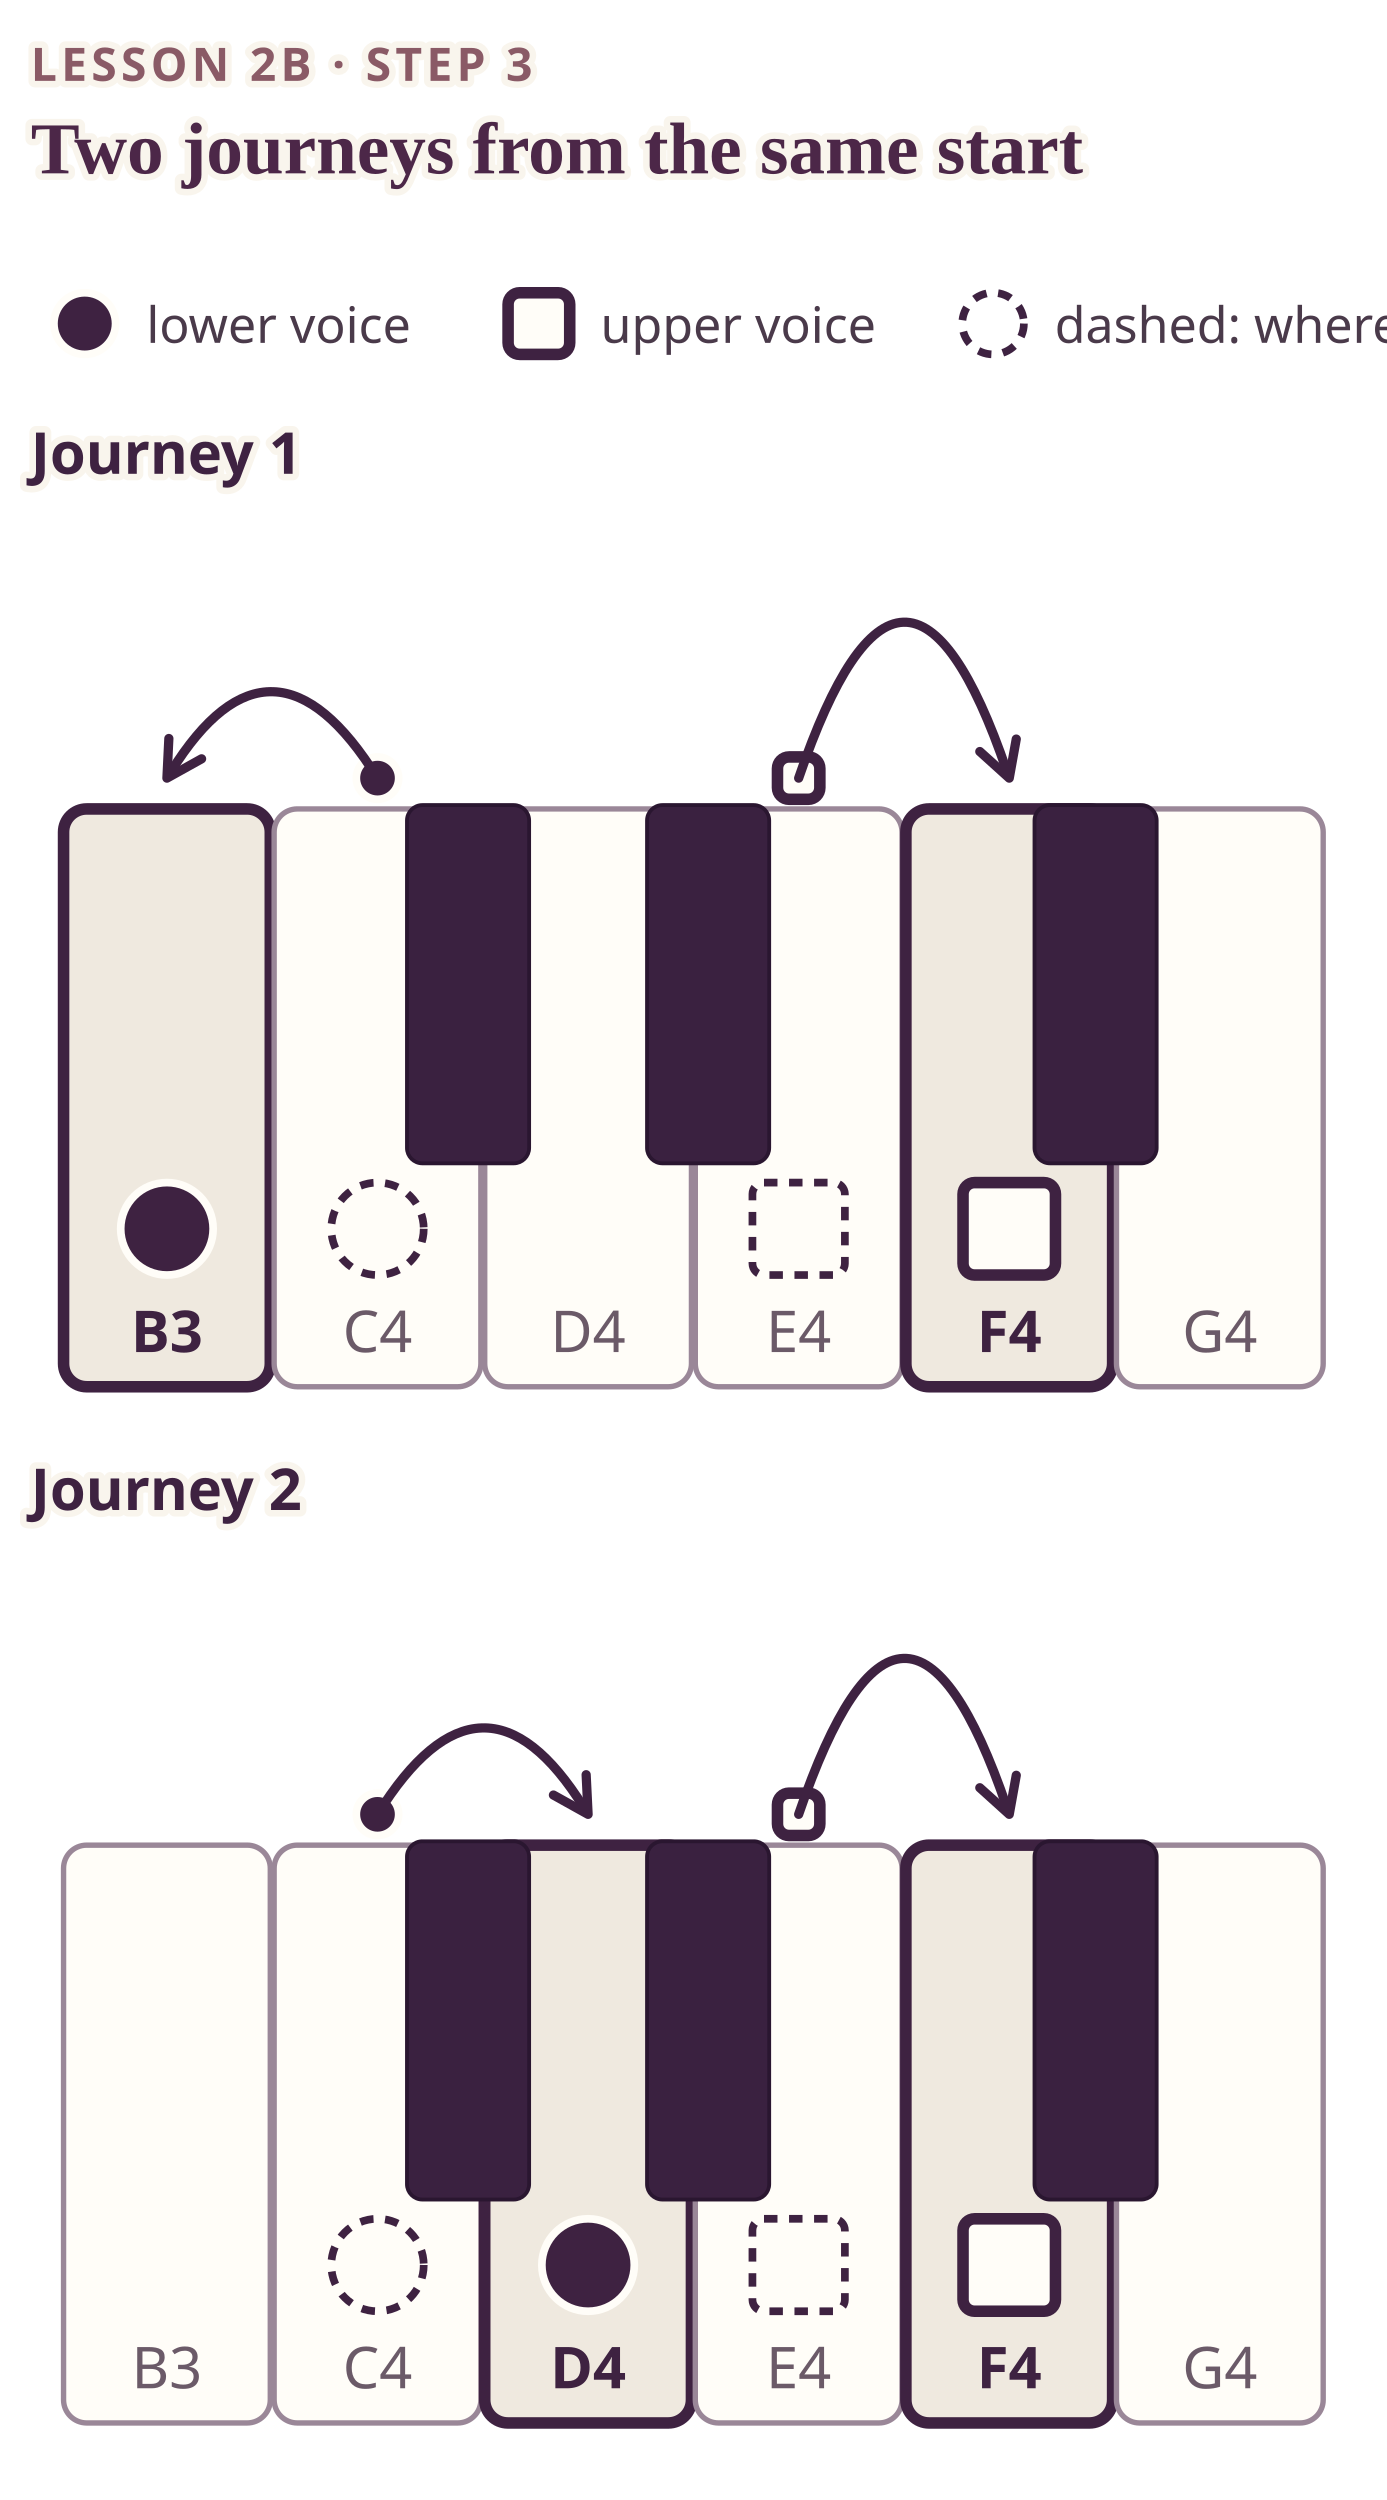
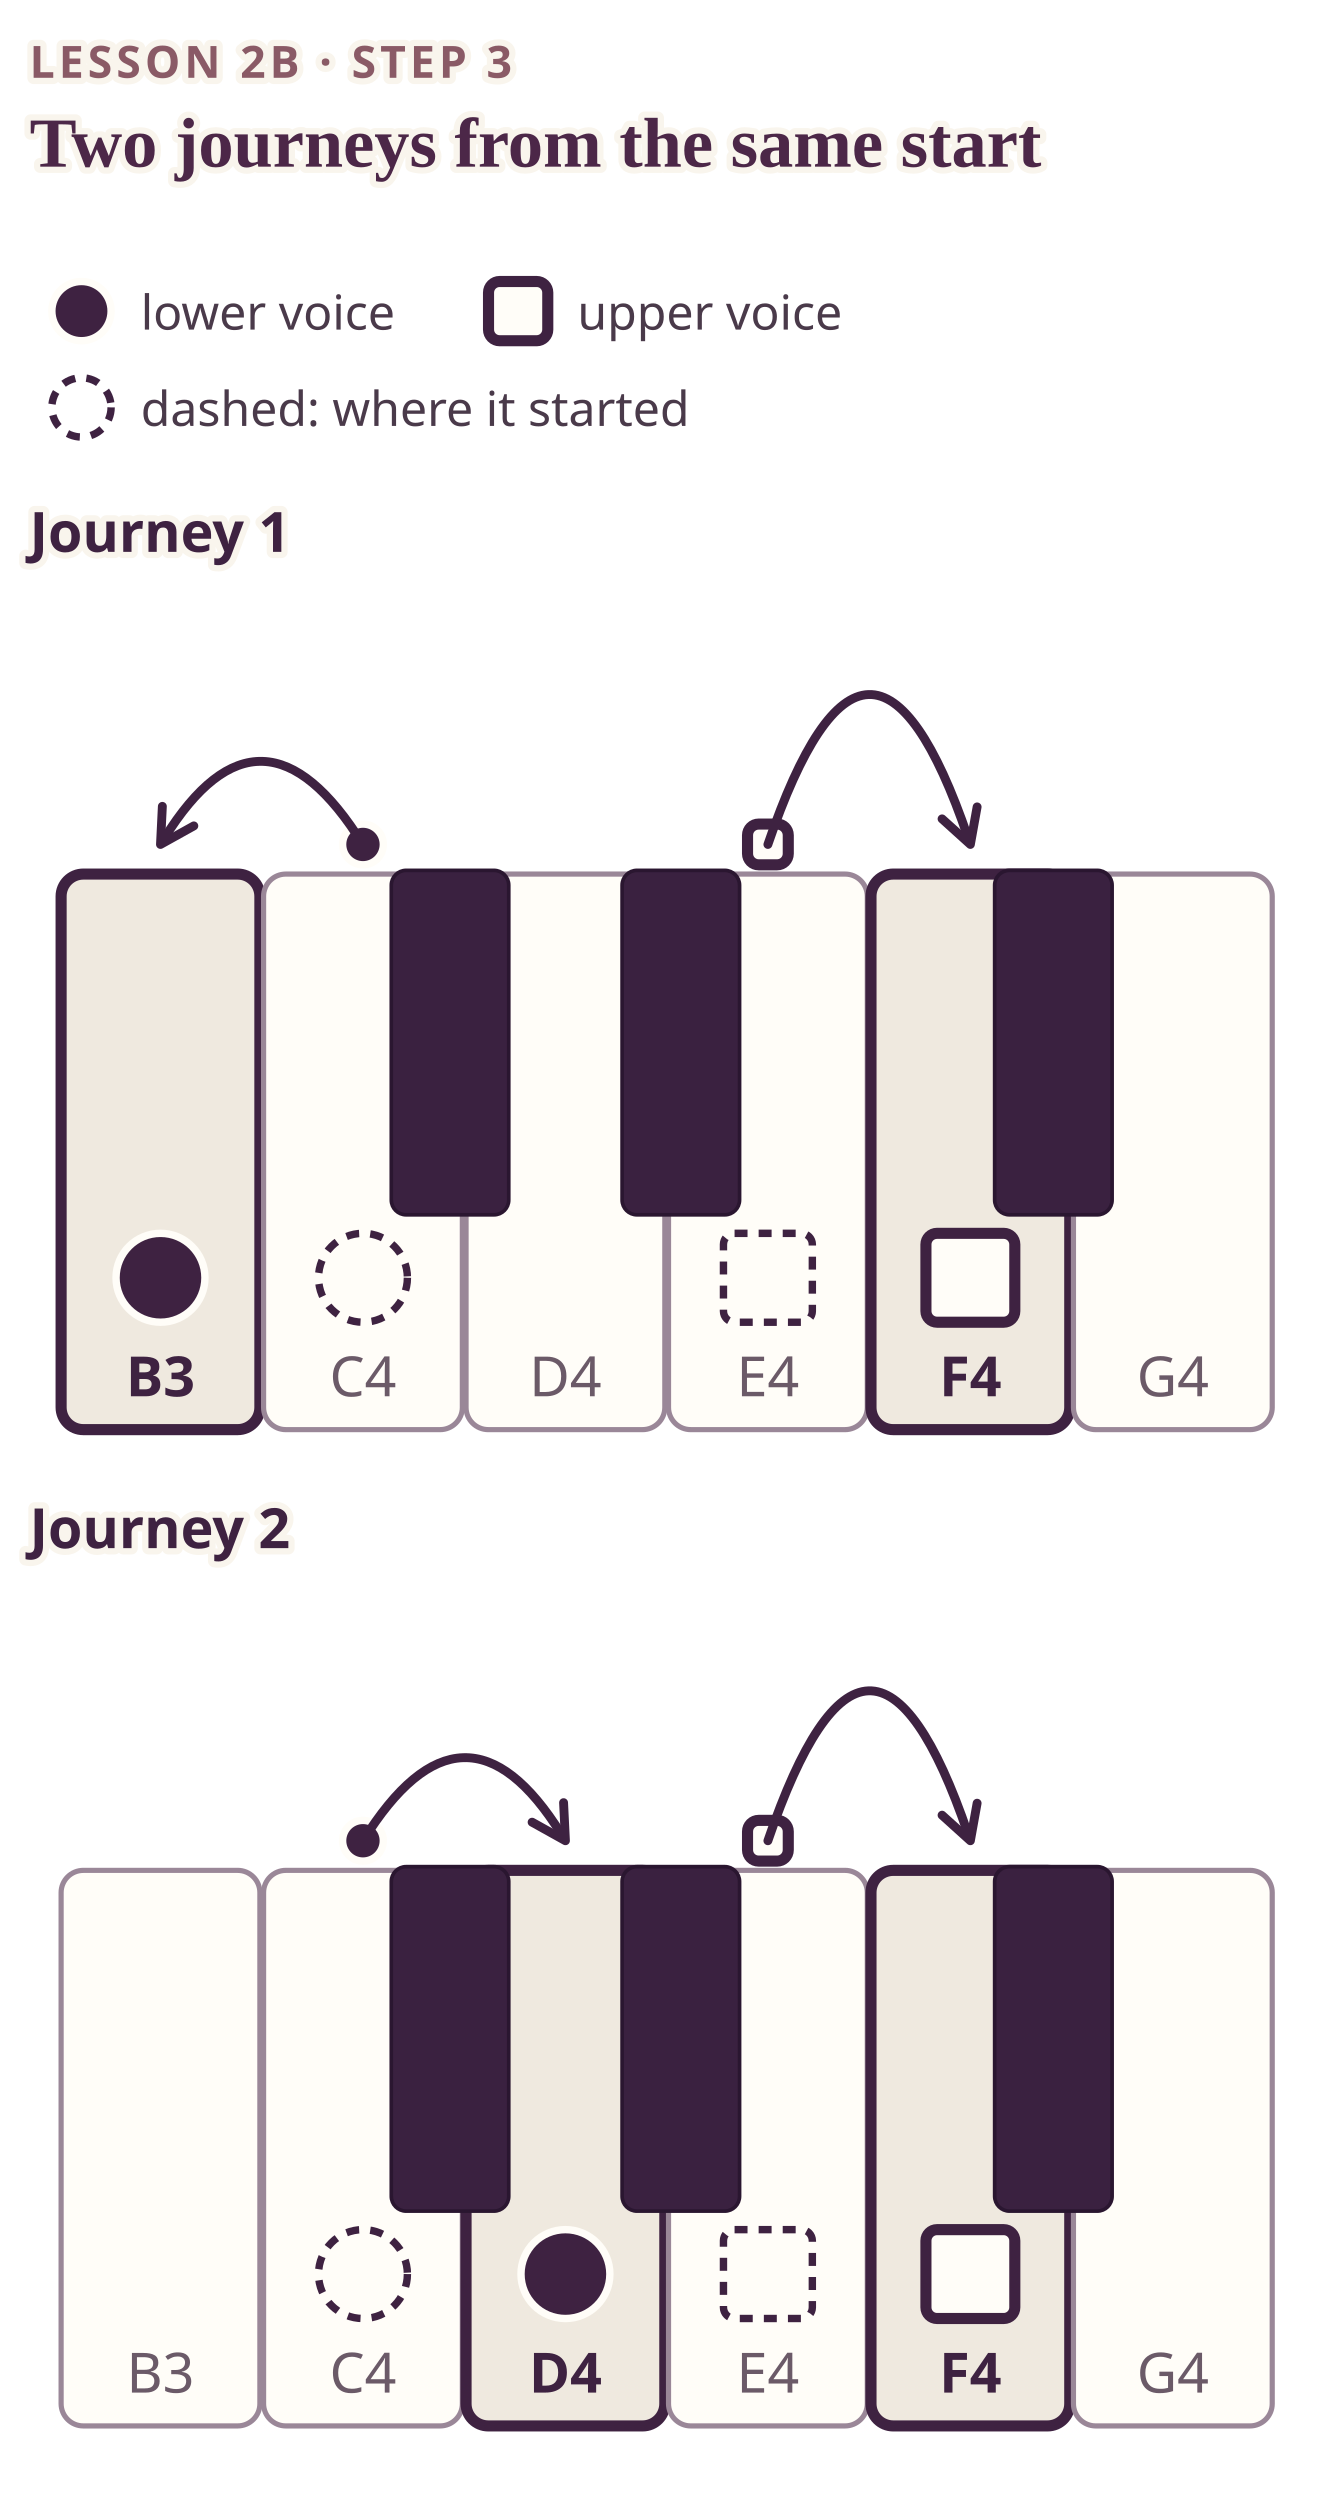
- <svg xmlns="http://www.w3.org/2000/svg" viewBox="0 0 360 649" width="360" height="649" role="img" aria-labelledby="m07-2b-01b-narrow-t m07-2b-01b-narrow-d">
+ <svg xmlns="http://www.w3.org/2000/svg" viewBox="0 0 360 675" width="360" height="675" role="img" aria-labelledby="m07-2b-01b-narrow-t m07-2b-01b-narrow-d">
  <defs>
    <linearGradient id="m07-2b-01b-narrow-w" x1="0" y1="0" x2="0" y2="1">
      <stop offset="0" stop-color="#fffdf8" />
      <stop offset=".78" stop-color="#f7efe2" />
      <stop offset="1" stop-color="#eadfcd" />
    </linearGradient>
    <linearGradient id="m07-2b-01b-narrow-b" x1="0" y1="0" x2="0" y2="1">
      <stop offset="0" stop-color="#4a2a4d" />
      <stop offset=".85" stop-color="#2a1630" />
      <stop offset="1" stop-color="#3a2140" />
    </linearGradient>
    <radialGradient id="m07-2b-01b-narrow-home" cx=".5" cy=".82" r=".75">
      <stop offset="0" stop-color="#ffd98a" />
      <stop offset=".55" stop-color="#f6b94f" />
      <stop offset="1" stop-color="#f3a53a" stop-opacity=".92" />
    </radialGradient>
    <radialGradient id="m07-2b-01b-narrow-lower" cx=".5" cy=".82" r=".75">
      <stop offset="0" stop-color="#ffe0a6" />
      <stop offset="1" stop-color="#f3b25a" />
    </radialGradient>
    <radialGradient id="m07-2b-01b-narrow-upper" cx=".5" cy=".82" r=".75">
      <stop offset="0" stop-color="#bfe7e2" />
      <stop offset="1" stop-color="#8fcdc6" />
    </radialGradient>
    <linearGradient id="m07-2b-01b-narrow-shared" x1="0" y1="0" x2="1" y2="0">
      <stop offset="0" stop-color="#f6c46a" />
      <stop offset=".5" stop-color="#efe6c4" />
      <stop offset="1" stop-color="#8fcdc6" />
    </linearGradient>
    <filter id="m07-2b-01b-narrow-glow" x="-40%" y="-20%" width="180%" height="150%">
      <feGaussianBlur stdDeviation="9" />
    </filter>
  </defs>
  <g transform="translate(8 8)">
    <g transform="translate(0 0)">
      <text x="0" y="13" font-family="ui-sans-serif, system-ui, 'Segoe UI', sans-serif" font-size="12" font-weight="700" text-anchor="start" fill="#8a5a66" letter-spacing="1.1" stroke="#f9f5ed" stroke-width="3.4" stroke-linejoin="round" paint-order="stroke fill">LESSON 2B · STEP 3</text>
      <text x="0" y="37" font-family="Georgia, 'Times New Roman', serif" font-size="19" font-weight="600" text-anchor="start" fill="#4C2748" stroke="#f9f5ed" stroke-width="3.4" stroke-linejoin="round" paint-order="stroke fill">Two journeys from the same start</text>
    </g>
    <g transform="translate(0 63)">
      <circle cx="14" cy="13" r="8" fill="#3e2241" stroke="#fffdf8" stroke-width="2" />
      <text x="30" y="18" font-family="ui-sans-serif, system-ui, 'Segoe UI', sans-serif" font-size="13" font-weight="400" text-anchor="start" fill="#4a3a4a">lower voice</text>
      <rect x="123.9" y="5" width="16" height="16" rx="3" fill="#fffdf8" stroke="#3e2241" stroke-width="3" />
      <text x="147.9" y="18" font-family="ui-sans-serif, system-ui, 'Segoe UI', sans-serif" font-size="13" font-weight="400" text-anchor="start" fill="#4a3a4a">upper voice</text>
-       <circle cx="249.8" cy="13" r="8" fill="none" stroke="#3e2241" stroke-width="2" stroke-dasharray="3.5 3" />
-       <text x="265.8" y="18" font-family="ui-sans-serif, system-ui, 'Segoe UI', sans-serif" font-size="13" font-weight="400" text-anchor="start" fill="#4a3a4a">dashed: where it started</text>
+       <circle cx="14" cy="39" r="8" fill="none" stroke="#3e2241" stroke-width="2" stroke-dasharray="3.5 3" />
+       <text x="30" y="44" font-family="ui-sans-serif, system-ui, 'Segoe UI', sans-serif" font-size="13" font-weight="400" text-anchor="start" fill="#4a3a4a">dashed: where it started</text>
    </g>
-     <g transform="translate(0 101)">
+     <g transform="translate(0 127)">
      <text x="0" y="14" font-family="ui-sans-serif, system-ui, 'Segoe UI', sans-serif" font-size="15" font-weight="700" text-anchor="start" fill="#3e2241" stroke="#f9f5ed" stroke-width="3.4" stroke-linejoin="round" paint-order="stroke fill">Journey 1</text>
    </g>
-     <g transform="translate(0 138)">
+     <g transform="translate(0 164)">
      <rect x="8.5" y="64" width="53.667" height="150" rx="6" fill="#efe9df" stroke="#3e2241" stroke-width="3" />
      <rect x="63.167" y="64" width="53.667" height="150" rx="6" fill="#fffdf8" stroke="#9a8798" stroke-width="1.4" />
      <rect x="117.833" y="64" width="53.667" height="150" rx="6" fill="#fffdf8" stroke="#9a8798" stroke-width="1.4" />
      <rect x="172.5" y="64" width="53.667" height="150" rx="6" fill="#fffdf8" stroke="#9a8798" stroke-width="1.4" />
      <rect x="227.167" y="64" width="53.667" height="150" rx="6" fill="#efe9df" stroke="#3e2241" stroke-width="3" />
      <rect x="281.833" y="64" width="53.667" height="150" rx="6" fill="#fffdf8" stroke="#9a8798" stroke-width="1.4" />
      <rect x="97.653" y="63" width="31.707" height="93" rx="4" fill="#3a2140" stroke="#2a1630" stroke-width="1" />
      <rect x="159.973" y="63" width="31.707" height="93" rx="4" fill="#3a2140" stroke="#2a1630" stroke-width="1" />
      <rect x="260.56" y="63" width="31.707" height="93" rx="4" fill="#3a2140" stroke="#2a1630" stroke-width="1" />
      <text x="35.333" y="205" font-family="ui-sans-serif, system-ui, 'Segoe UI', sans-serif" font-size="15" font-weight="700" text-anchor="middle" fill="#3e2241">B3</text>
      <text x="90" y="205" font-family="ui-sans-serif, system-ui, 'Segoe UI', sans-serif" font-size="15" font-weight="500" text-anchor="middle" fill="#6b5a68">C4</text>
      <text x="144.667" y="205" font-family="ui-sans-serif, system-ui, 'Segoe UI', sans-serif" font-size="15" font-weight="500" text-anchor="middle" fill="#6b5a68">D4</text>
      <text x="199.333" y="205" font-family="ui-sans-serif, system-ui, 'Segoe UI', sans-serif" font-size="15" font-weight="500" text-anchor="middle" fill="#6b5a68">E4</text>
      <text x="254" y="205" font-family="ui-sans-serif, system-ui, 'Segoe UI', sans-serif" font-size="15" font-weight="700" text-anchor="middle" fill="#3e2241">F4</text>
      <text x="308.667" y="205" font-family="ui-sans-serif, system-ui, 'Segoe UI', sans-serif" font-size="15" font-weight="500" text-anchor="middle" fill="#6b5a68">G4</text>
      <circle cx="90" cy="173" r="12" fill="none" stroke="#3e2241" stroke-width="2" stroke-dasharray="3.5 3" />
      <circle cx="35.333" cy="173" r="12" fill="#3e2241" stroke="#fffdf8" stroke-width="2" />
      <rect x="187.333" y="161" width="24" height="24" rx="3" fill="none" stroke="#3e2241" stroke-width="2" stroke-dasharray="3.5 3" />
      <rect x="242" y="161" width="24" height="24" rx="3" fill="#fffdf8" stroke="#3e2241" stroke-width="3" />
      <circle cx="90" cy="56" r="5.5" fill="#3e2241" stroke="#fffdf8" stroke-width="2" />
      <path d="M90 56 Q62.667 12 36.389 54.301" fill="none" stroke="#3e2241" stroke-width="2.4" stroke-linecap="round" />
      <path d="M35.333 56 l0.502 -10.283 M35.333 56 l8.996 -5.007" stroke="#3e2241" stroke-width="2.4" stroke-linecap="round" />
      <rect x="193.833" y="50.5" width="11" height="11" rx="3" fill="#fffdf8" stroke="#3e2241" stroke-width="3" />
      <path d="M199.333 56 Q226.667 -24 253.353 54.107" fill="none" stroke="#3e2241" stroke-width="2.4" stroke-linecap="round" />
      <path d="M254 56 l-7.641 -6.9 M254 56 l1.822 -10.133" stroke="#3e2241" stroke-width="2.4" stroke-linecap="round" />
    </g>
-     <g transform="translate(0 370)">
+     <g transform="translate(0 396)">
      <text x="0" y="14" font-family="ui-sans-serif, system-ui, 'Segoe UI', sans-serif" font-size="15" font-weight="700" text-anchor="start" fill="#3e2241" stroke="#f9f5ed" stroke-width="3.4" stroke-linejoin="round" paint-order="stroke fill">Journey 2</text>
    </g>
-     <g transform="translate(0 407)">
+     <g transform="translate(0 433)">
      <rect x="8.5" y="64" width="53.667" height="150" rx="6" fill="#fffdf8" stroke="#9a8798" stroke-width="1.4" />
      <rect x="63.167" y="64" width="53.667" height="150" rx="6" fill="#fffdf8" stroke="#9a8798" stroke-width="1.4" />
      <rect x="117.833" y="64" width="53.667" height="150" rx="6" fill="#efe9df" stroke="#3e2241" stroke-width="3" />
      <rect x="172.5" y="64" width="53.667" height="150" rx="6" fill="#fffdf8" stroke="#9a8798" stroke-width="1.4" />
      <rect x="227.167" y="64" width="53.667" height="150" rx="6" fill="#efe9df" stroke="#3e2241" stroke-width="3" />
      <rect x="281.833" y="64" width="53.667" height="150" rx="6" fill="#fffdf8" stroke="#9a8798" stroke-width="1.4" />
      <rect x="97.653" y="63" width="31.707" height="93" rx="4" fill="#3a2140" stroke="#2a1630" stroke-width="1" />
      <rect x="159.973" y="63" width="31.707" height="93" rx="4" fill="#3a2140" stroke="#2a1630" stroke-width="1" />
      <rect x="260.56" y="63" width="31.707" height="93" rx="4" fill="#3a2140" stroke="#2a1630" stroke-width="1" />
      <text x="35.333" y="205" font-family="ui-sans-serif, system-ui, 'Segoe UI', sans-serif" font-size="15" font-weight="500" text-anchor="middle" fill="#6b5a68">B3</text>
      <text x="90" y="205" font-family="ui-sans-serif, system-ui, 'Segoe UI', sans-serif" font-size="15" font-weight="500" text-anchor="middle" fill="#6b5a68">C4</text>
      <text x="144.667" y="205" font-family="ui-sans-serif, system-ui, 'Segoe UI', sans-serif" font-size="15" font-weight="700" text-anchor="middle" fill="#3e2241">D4</text>
      <text x="199.333" y="205" font-family="ui-sans-serif, system-ui, 'Segoe UI', sans-serif" font-size="15" font-weight="500" text-anchor="middle" fill="#6b5a68">E4</text>
      <text x="254" y="205" font-family="ui-sans-serif, system-ui, 'Segoe UI', sans-serif" font-size="15" font-weight="700" text-anchor="middle" fill="#3e2241">F4</text>
      <text x="308.667" y="205" font-family="ui-sans-serif, system-ui, 'Segoe UI', sans-serif" font-size="15" font-weight="500" text-anchor="middle" fill="#6b5a68">G4</text>
      <circle cx="90" cy="173" r="12" fill="none" stroke="#3e2241" stroke-width="2" stroke-dasharray="3.5 3" />
      <circle cx="144.667" cy="173" r="12" fill="#3e2241" stroke="#fffdf8" stroke-width="2" />
      <rect x="187.333" y="161" width="24" height="24" rx="3" fill="none" stroke="#3e2241" stroke-width="2" stroke-dasharray="3.5 3" />
      <rect x="242" y="161" width="24" height="24" rx="3" fill="#fffdf8" stroke="#3e2241" stroke-width="3" />
      <circle cx="90" cy="56" r="5.5" fill="#3e2241" stroke="#fffdf8" stroke-width="2" />
      <path d="M90 56 Q117.333 12 143.611 54.301" fill="none" stroke="#3e2241" stroke-width="2.4" stroke-linecap="round" />
      <path d="M144.667 56 l-8.996 -5.007 M144.667 56 l-0.502 -10.283" stroke="#3e2241" stroke-width="2.4" stroke-linecap="round" />
      <rect x="193.833" y="50.5" width="11" height="11" rx="3" fill="#fffdf8" stroke="#3e2241" stroke-width="3" />
      <path d="M199.333 56 Q226.667 -24 253.353 54.107" fill="none" stroke="#3e2241" stroke-width="2.4" stroke-linecap="round" />
      <path d="M254 56 l-7.641 -6.9 M254 56 l1.822 -10.133" stroke="#3e2241" stroke-width="2.4" stroke-linecap="round" />
    </g>
  </g>
</svg>
